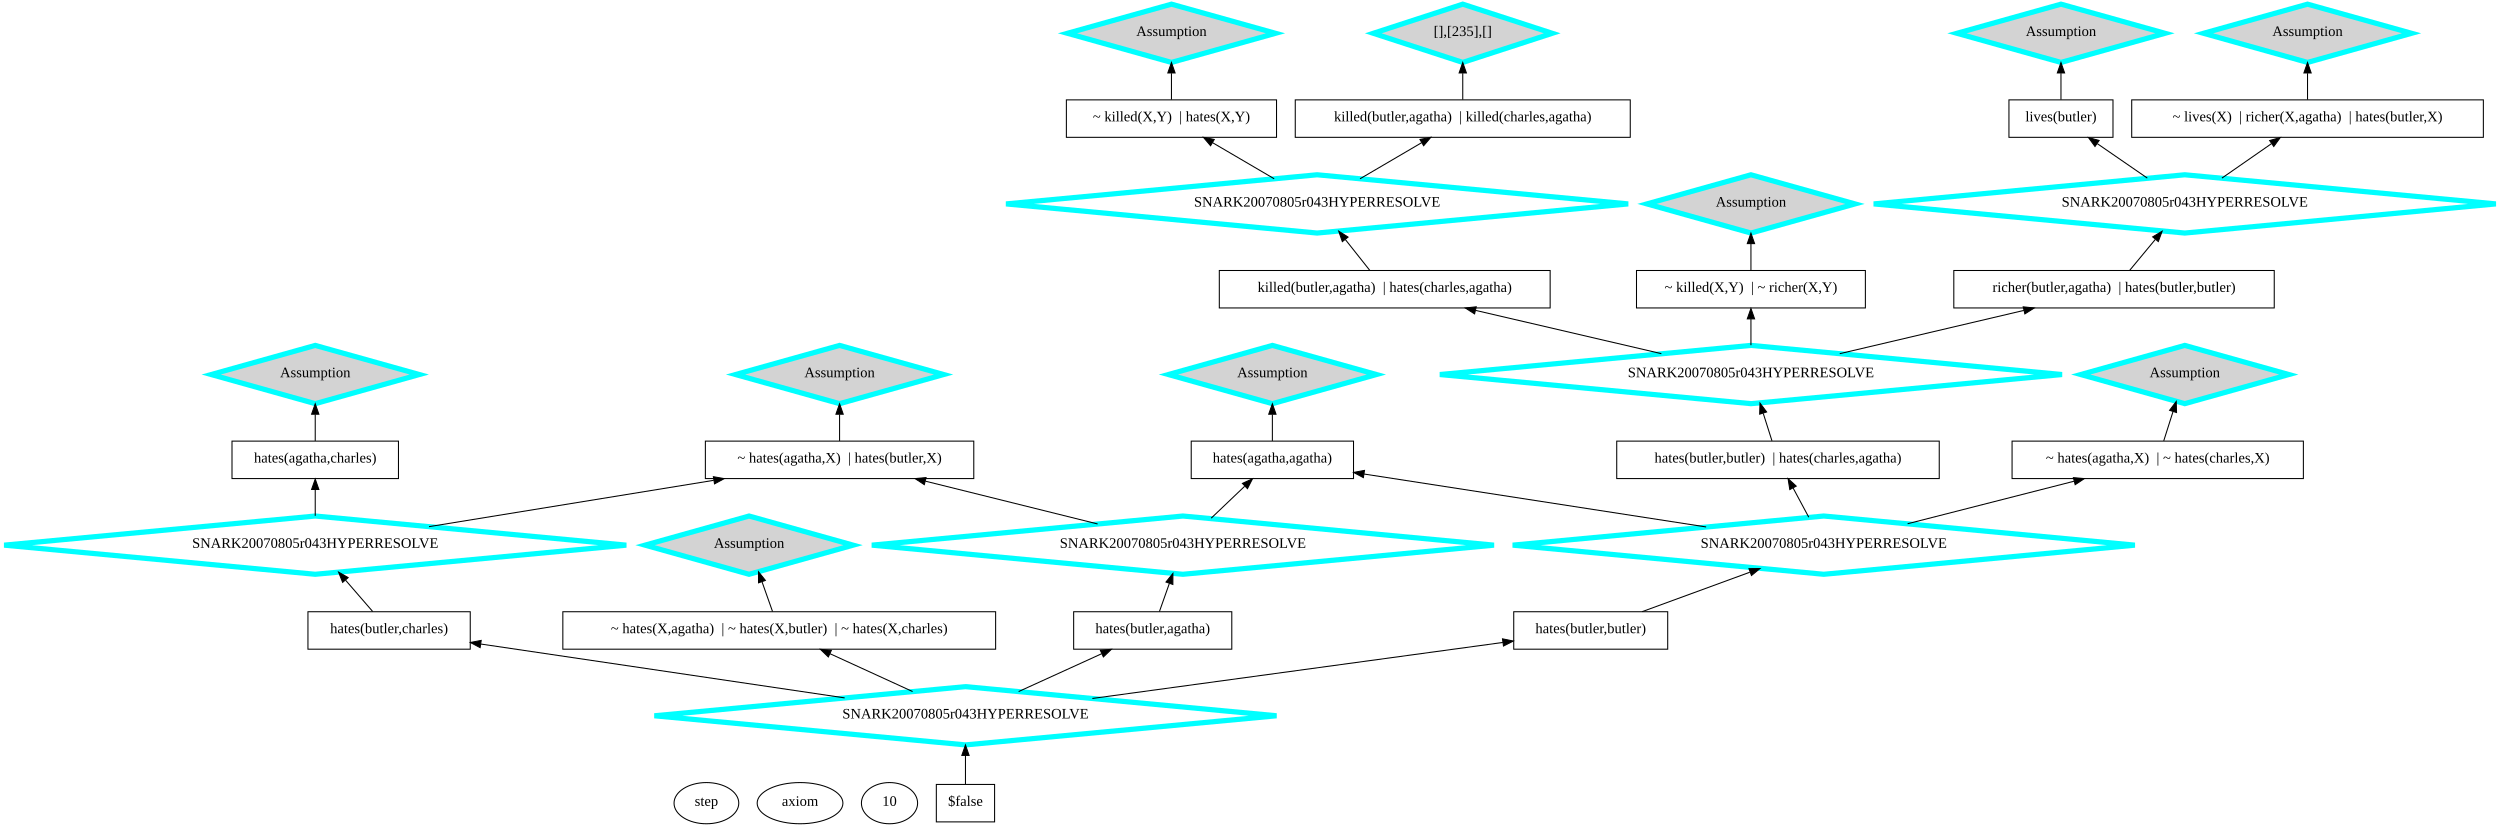
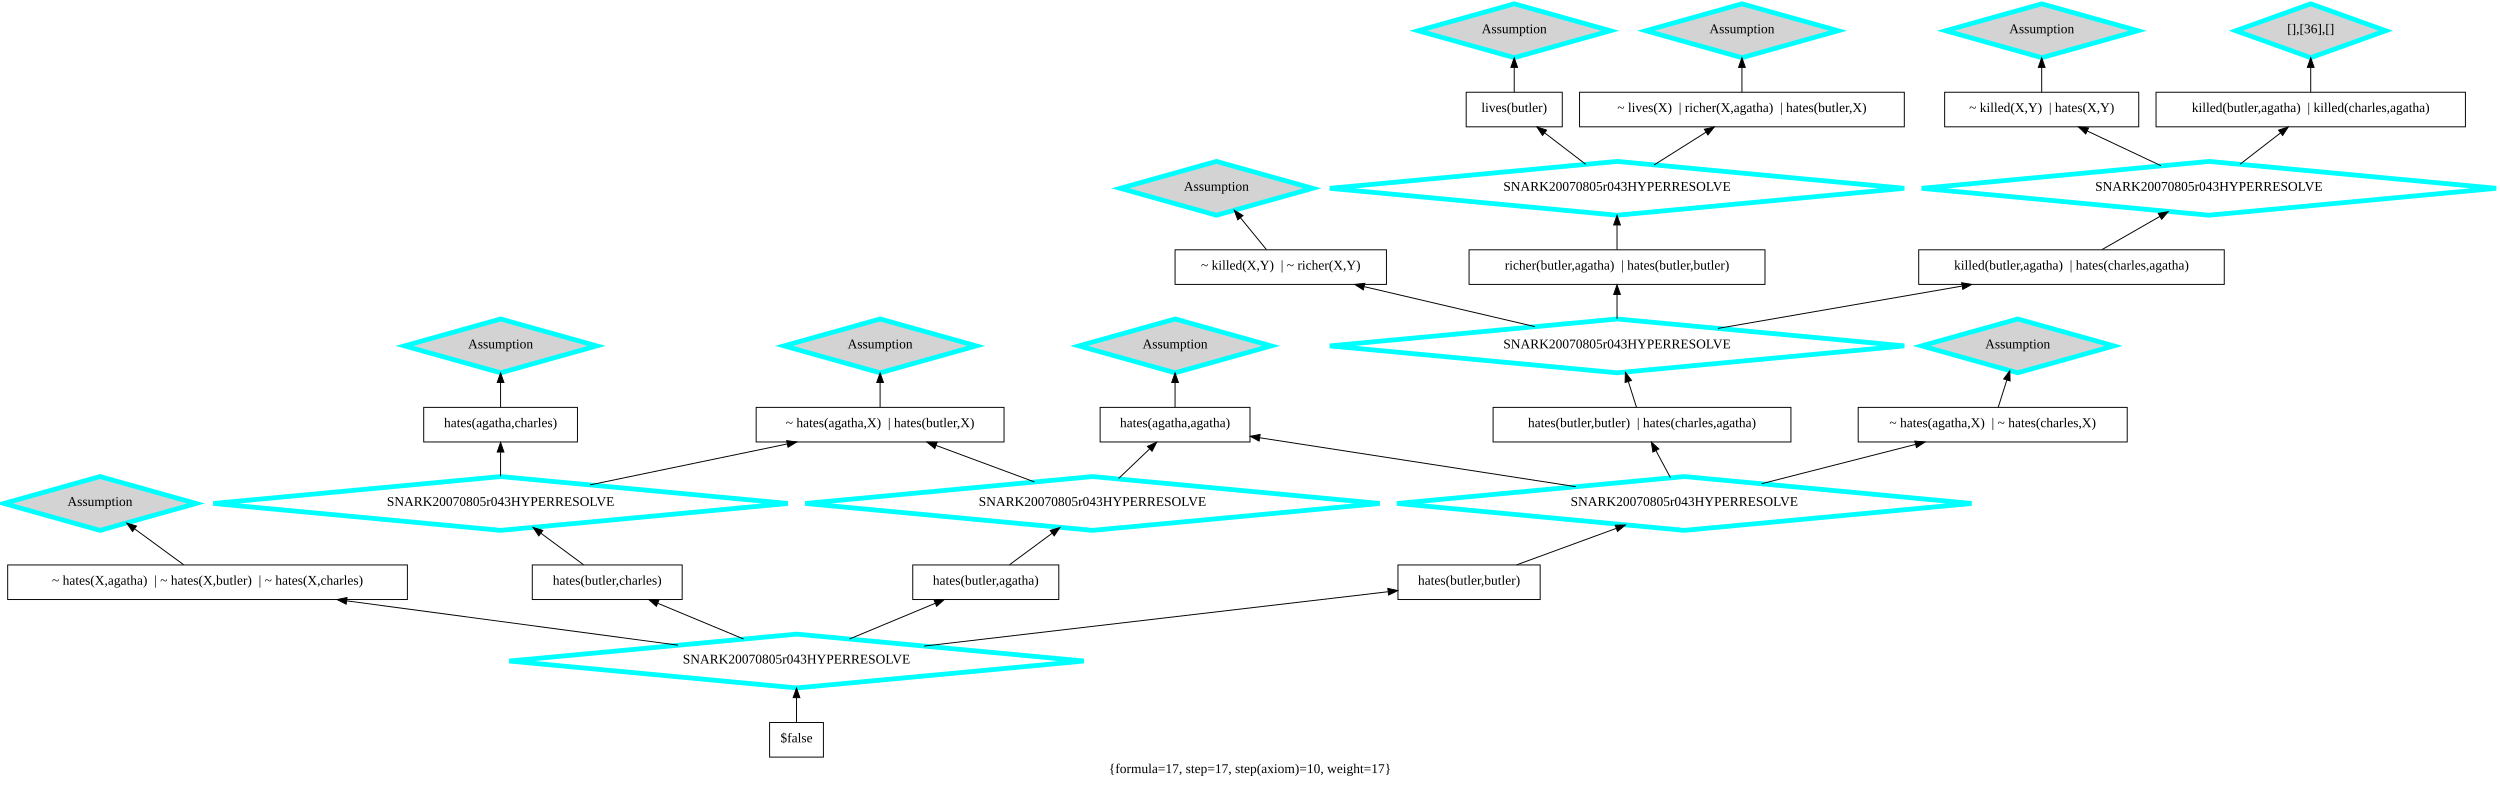
- <svg xmlns="http://www.w3.org/2000/svg" xmlns:xlink="http://www.w3.org/1999/xlink" width="2403pt" height="796pt" viewBox="0.00 0.00 2403.00 796.00">
-   <g id="graph1" class="graph" transform="scale(1 1) rotate(0) translate(4 792)">
-     <polygon fill="white" stroke="white" points="-4,5 -4,-792 2400,-792 2400,5 -4,5" />
+ <svg xmlns="http://www.w3.org/2000/svg" xmlns:xlink="http://www.w3.org/1999/xlink" width="2602pt" height="820pt" viewBox="0.00 0.00 2602.00 820.00">
+   <g id="graph1" class="graph" transform="scale(1 1) rotate(0) translate(4 816)">
+     <polygon fill="white" stroke="white" points="-4,5 -4,-816 2599,-816 2599,5 -4,5" />
+     <text text-anchor="middle" x="1297" y="-11.4" font-family="Times New Roman,serif" font-size="14.00">{formula=17, step=17, step(axiom)=10, weight=17}</text>
+     <g id="node1" class="node">
+       <polygon fill="white" stroke="black" points="2222,-720 2020,-720 2020,-684 2222,-684 2222,-720" />
+       <text text-anchor="middle" x="2121" y="-699.4" font-family="Times New Roman,serif" font-size="14.00">~ killed(X,Y)  | hates(X,Y)</text>
+     </g>
+     <g id="node44" class="node">
+       <a xlink:href="http://browser.inference-web.org/iwbrowser/BrowseNodeSet?url=http%3A%2F%2Finference-web.org%2Fproofs%2Ftptp%2FSolutions%2FPUZ%2FPUZ001-1%2FSNARK---20080805r005%2Fanswer.owl%23ns_killer_hates_victim" xlink:title="Assumption">
+         <polygon fill="lightgrey" stroke="cyan" stroke-width="5" points="2121,-812 2021,-784 2121,-756 2221,-784 2121,-812" />
+         <text text-anchor="middle" x="2121" y="-781.4" font-family="Times New Roman,serif" font-size="14.00">Assumption</text>
+       </a>
+     </g>
+     <g id="edge40" class="edge">
+       <path fill="none" stroke="black" d="M2121,-720.198C2121,-727.727 2121,-736.76 2121,-745.628" />
+       <polygon fill="black" stroke="black" points="2117.5,-745.863 2121,-755.863 2124.5,-745.863 2117.5,-745.863" />
+     </g>
    <g id="node2" class="node">
-       <ellipse fill="none" stroke="black" cx="675" cy="-20" rx="31.113" ry="19.799" />
-       <text text-anchor="middle" x="675" y="-17.4" font-family="Times New Roman,serif" font-size="14.00">step</text>
+       <polygon fill="white" stroke="black" points="420,-228 4,-228 4,-192 420,-192 420,-228" />
+       <text text-anchor="middle" x="212" y="-207.4" font-family="Times New Roman,serif" font-size="14.00">~ hates(X,agatha)  | ~ hates(X,butler)  | ~ hates(X,charles)</text>
+     </g>
+     <g id="node37" class="node">
+       <a xlink:href="http://browser.inference-web.org/iwbrowser/BrowseNodeSet?url=http%3A%2F%2Finference-web.org%2Fproofs%2Ftptp%2FSolutions%2FPUZ%2FPUZ001-1%2FSNARK---20080805r005%2Fanswer.owl%23ns_no_one_hates_everyone" xlink:title="Assumption">
+         <polygon fill="lightgrey" stroke="cyan" stroke-width="5" points="100,-320 2.84217e-014,-292 100,-264 200,-292 100,-320" />
+         <text text-anchor="middle" x="100" y="-289.4" font-family="Times New Roman,serif" font-size="14.00">Assumption</text>
+       </a>
+     </g>
+     <g id="edge30" class="edge">
+       <path fill="none" stroke="black" d="M187.144,-228.198C172.216,-239.127 152.96,-253.225 136.347,-265.389" />
+       <polygon fill="black" stroke="black" points="133.938,-262.814 127.937,-271.546 138.074,-268.462 133.938,-262.814" />
    </g>
    <g id="node3" class="node">
-       <ellipse fill="none" stroke="black" cx="765" cy="-20" rx="41.217" ry="19.799" />
-       <text text-anchor="middle" x="765" y="-17.4" font-family="Times New Roman,serif" font-size="14.00">axiom</text>
+       <polygon fill="white" stroke="black" points="706,-228 550,-228 550,-192 706,-192 706,-228" />
+       <text text-anchor="middle" x="628" y="-207.4" font-family="Times New Roman,serif" font-size="14.00">hates(butler,charles)</text>
+     </g>
+     <g id="node66" class="node">
+       <a xlink:href="http://browser.inference-web.org/iwbrowser/BrowseNodeSet?url=http%3A%2F%2Finference-web.org%2Fproofs%2Ftptp%2FSolutions%2FPUZ%2FPUZ001-1%2FSNARK---20080805r005%2Fanswer.owl%23ns_14" xlink:title="SNARK20070805r043HYPERRESOLVE">
+         <polygon fill="white" stroke="cyan" stroke-width="5" points="517,-320 218,-292 517,-264 816,-292 517,-320" />
+         <text text-anchor="middle" x="517" y="-289.4" font-family="Times New Roman,serif" font-size="14.00">SNARK20070805r043HYPERRESOLVE</text>
+       </a>
+     </g>
+     <g id="edge66" class="edge">
+       <path fill="none" stroke="black" d="M603.366,-228.198C590.324,-237.833 573.949,-249.93 558.973,-260.993" />
+       <polygon fill="black" stroke="black" points="556.79,-258.254 550.827,-267.011 560.949,-263.884 556.79,-258.254" />
    </g>
    <g id="node4" class="node">
-       <ellipse fill="none" stroke="black" cx="851" cy="-20" rx="27" ry="19.799" />
-       <text text-anchor="middle" x="851" y="-17.4" font-family="Times New Roman,serif" font-size="14.00">10</text>
+       <polygon fill="white" stroke="black" points="853,-64 797,-64 797,-28 853,-28 853,-64" />
+       <text text-anchor="middle" x="825" y="-43.4" font-family="Times New Roman,serif" font-size="14.00">$false</text>
+     </g>
+     <g id="node31" class="node">
+       <a xlink:href="http://browser.inference-web.org/iwbrowser/BrowseNodeSet?url=http%3A%2F%2Finference-web.org%2Fproofs%2Ftptp%2FSolutions%2FPUZ%2FPUZ001-1%2FSNARK---20080805r005%2Fanswer.owl%23answer" xlink:title="SNARK20070805r043HYPERRESOLVE">
+         <polygon fill="white" stroke="cyan" stroke-width="5" points="825,-156 526,-128 825,-100 1124,-128 825,-156" />
+         <text text-anchor="middle" x="825" y="-125.4" font-family="Times New Roman,serif" font-size="14.00">SNARK20070805r043HYPERRESOLVE</text>
+       </a>
+     </g>
+     <g id="edge20" class="edge">
+       <path fill="none" stroke="black" d="M825,-64.198C825,-71.727 825,-80.76 825,-89.628" />
+       <polygon fill="black" stroke="black" points="821.5,-89.863 825,-99.863 828.5,-89.863 821.5,-89.863" />
    </g>
    <g id="node5" class="node">
-       <polygon fill="white" stroke="black" points="1223,-696 1021,-696 1021,-660 1223,-660 1223,-696" />
-       <text text-anchor="middle" x="1122" y="-675.4" font-family="Times New Roman,serif" font-size="14.00">~ killed(X,Y)  | hates(X,Y)</text>
-     </g>
-     <g id="node28" class="node">
-       <a xlink:href="http://browser.inference-web.org/iwbrowser/BrowseNodeSet?url=http%3A%2F%2Finference-web.org%2Fproofs%2Ftptp%2FSolutions%2FPUZ%2FPUZ001-1%2FSNARK---20080805r005%2Fanswer.owl%23ns_killer_hates_victim" xlink:title="Assumption">
-         <polygon fill="lightgrey" stroke="cyan" stroke-width="5" points="1122,-788 1022,-760 1122,-732 1222,-760 1122,-788" />
-         <text text-anchor="middle" x="1122" y="-757.4" font-family="Times New Roman,serif" font-size="14.00">Assumption</text>
-       </a>
-     </g>
-     <g id="edge11" class="edge">
-       <path fill="none" stroke="black" d="M1122,-696.198C1122,-703.727 1122,-712.76 1122,-721.628" />
-       <polygon fill="black" stroke="black" points="1118.5,-721.863 1122,-731.863 1125.5,-721.863 1118.5,-721.863" />
+       <polygon fill="white" stroke="black" points="1599,-228 1451,-228 1451,-192 1599,-192 1599,-228" />
+       <text text-anchor="middle" x="1525" y="-207.4" font-family="Times New Roman,serif" font-size="14.00">hates(butler,butler)</text>
+     </g>
+     <g id="node39" class="node">
+       <a xlink:href="http://browser.inference-web.org/iwbrowser/BrowseNodeSet?url=http%3A%2F%2Finference-web.org%2Fproofs%2Ftptp%2FSolutions%2FPUZ%2FPUZ001-1%2FSNARK---20080805r005%2Fanswer.owl%23ns_18" xlink:title="SNARK20070805r043HYPERRESOLVE">
+         <polygon fill="white" stroke="cyan" stroke-width="5" points="1749,-320 1450,-292 1749,-264 2048,-292 1749,-320" />
+         <text text-anchor="middle" x="1749" y="-289.4" font-family="Times New Roman,serif" font-size="14.00">SNARK20070805r043HYPERRESOLVE</text>
+       </a>
+     </g>
+     <g id="edge32" class="edge">
+       <path fill="none" stroke="black" d="M1574.44,-228.097C1604.81,-239.215 1644.22,-253.641 1677.9,-265.973" />
+       <polygon fill="black" stroke="black" points="1677.1,-269.407 1687.7,-269.558 1679.51,-262.834 1677.1,-269.407" />
    </g>
    <g id="node6" class="node">
-       <polygon fill="white" stroke="black" points="448,-204 292,-204 292,-168 448,-168 448,-204" />
-       <text text-anchor="middle" x="370" y="-183.4" font-family="Times New Roman,serif" font-size="14.00">hates(butler,charles)</text>
-     </g>
-     <g id="node44" class="node">
-       <a xlink:href="http://browser.inference-web.org/iwbrowser/BrowseNodeSet?url=http%3A%2F%2Finference-web.org%2Fproofs%2Ftptp%2FSolutions%2FPUZ%2FPUZ001-1%2FSNARK---20080805r005%2Fanswer.owl%23ns_14" xlink:title="SNARK20070805r043HYPERRESOLVE">
-         <polygon fill="white" stroke="cyan" stroke-width="5" points="299,-296 5.68434e-014,-268 299,-240 598,-268 299,-296" />
-         <text text-anchor="middle" x="299" y="-265.4" font-family="Times New Roman,serif" font-size="14.00">SNARK20070805r043HYPERRESOLVE</text>
-       </a>
-     </g>
-     <g id="edge33" class="edge">
-       <path fill="none" stroke="black" d="M354.243,-204.198C346.56,-213.072 337.068,-224.035 328.132,-234.355" />
-       <polygon fill="black" stroke="black" points="325.346,-232.225 321.447,-242.076 330.638,-236.807 325.346,-232.225" />
+       <polygon fill="white" stroke="black" points="2210,-392 1930,-392 1930,-356 2210,-356 2210,-392" />
+       <text text-anchor="middle" x="2070" y="-371.4" font-family="Times New Roman,serif" font-size="14.00">~ hates(agatha,X)  | ~ hates(charles,X)</text>
+     </g>
+     <g id="node50" class="node">
+       <a xlink:href="http://browser.inference-web.org/iwbrowser/BrowseNodeSet?url=http%3A%2F%2Finference-web.org%2Fproofs%2Ftptp%2FSolutions%2FPUZ%2FPUZ001-1%2FSNARK---20080805r005%2Fanswer.owl%23ns_different_hates" xlink:title="Assumption">
+         <polygon fill="lightgrey" stroke="cyan" stroke-width="5" points="2096,-484 1996,-456 2096,-428 2196,-456 2096,-484" />
+         <text text-anchor="middle" x="2096" y="-453.4" font-family="Times New Roman,serif" font-size="14.00">Assumption</text>
+       </a>
+     </g>
+     <g id="edge46" class="edge">
+       <path fill="none" stroke="black" d="M2075.77,-392.198C2078.42,-400.55 2081.65,-410.752 2084.75,-420.527" />
+       <polygon fill="black" stroke="black" points="2081.42,-421.601 2087.78,-430.076 2088.09,-419.486 2081.42,-421.601" />
    </g>
    <g id="node7" class="node">
-       <polygon fill="white" stroke="black" points="953,-204 537,-204 537,-168 953,-168 953,-204" />
-       <text text-anchor="middle" x="745" y="-183.4" font-family="Times New Roman,serif" font-size="14.00">~ hates(X,agatha)  | ~ hates(X,butler)  | ~ hates(X,charles)</text>
-     </g>
-     <g id="node66" class="node">
-       <a xlink:href="http://browser.inference-web.org/iwbrowser/BrowseNodeSet?url=http%3A%2F%2Finference-web.org%2Fproofs%2Ftptp%2FSolutions%2FPUZ%2FPUZ001-1%2FSNARK---20080805r005%2Fanswer.owl%23ns_no_one_hates_everyone" xlink:title="Assumption">
-         <polygon fill="lightgrey" stroke="cyan" stroke-width="5" points="716,-296 616,-268 716,-240 816,-268 716,-296" />
-         <text text-anchor="middle" x="716" y="-265.4" font-family="Times New Roman,serif" font-size="14.00">Assumption</text>
-       </a>
-     </g>
-     <g id="edge65" class="edge">
-       <path fill="none" stroke="black" d="M738.564,-204.198C735.585,-212.621 731.941,-222.925 728.457,-232.776" />
-       <polygon fill="black" stroke="black" points="725.092,-231.794 725.058,-242.388 731.692,-234.128 725.092,-231.794" />
+       <polygon fill="white" stroke="black" points="1041,-392 783,-392 783,-356 1041,-356 1041,-392" />
+       <text text-anchor="middle" x="912" y="-371.4" font-family="Times New Roman,serif" font-size="14.00">~ hates(agatha,X)  | hates(butler,X)</text>
+     </g>
+     <g id="node46" class="node">
+       <a xlink:href="http://browser.inference-web.org/iwbrowser/BrowseNodeSet?url=http%3A%2F%2Finference-web.org%2Fproofs%2Ftptp%2FSolutions%2FPUZ%2FPUZ001-1%2FSNARK---20080805r005%2Fanswer.owl%23ns_same_hates" xlink:title="Assumption">
+         <polygon fill="lightgrey" stroke="cyan" stroke-width="5" points="912,-484 812,-456 912,-428 1012,-456 912,-484" />
+         <text text-anchor="middle" x="912" y="-453.4" font-family="Times New Roman,serif" font-size="14.00">Assumption</text>
+       </a>
+     </g>
+     <g id="edge42" class="edge">
+       <path fill="none" stroke="black" d="M912,-392.198C912,-399.727 912,-408.76 912,-417.628" />
+       <polygon fill="black" stroke="black" points="908.5,-417.863 912,-427.863 915.5,-417.863 908.5,-417.863" />
    </g>
    <g id="node8" class="node">
-       <polygon fill="white" stroke="black" points="2027,-696 1927,-696 1927,-660 2027,-660 2027,-696" />
-       <text text-anchor="middle" x="1977" y="-675.4" font-family="Times New Roman,serif" font-size="14.00">lives(butler)</text>
+       <polygon fill="white" stroke="black" points="1622,-720 1522,-720 1522,-684 1622,-684 1622,-720" />
+       <text text-anchor="middle" x="1572" y="-699.4" font-family="Times New Roman,serif" font-size="14.00">lives(butler)</text>
+     </g>
+     <g id="node48" class="node">
+       <a xlink:href="http://browser.inference-web.org/iwbrowser/BrowseNodeSet?url=http%3A%2F%2Finference-web.org%2Fproofs%2Ftptp%2FSolutions%2FPUZ%2FPUZ001-1%2FSNARK---20080805r005%2Fanswer.owl%23ns_butler" xlink:title="Assumption">
+         <polygon fill="lightgrey" stroke="cyan" stroke-width="5" points="1572,-812 1472,-784 1572,-756 1672,-784 1572,-812" />
+         <text text-anchor="middle" x="1572" y="-781.4" font-family="Times New Roman,serif" font-size="14.00">Assumption</text>
+       </a>
+     </g>
+     <g id="edge44" class="edge">
+       <path fill="none" stroke="black" d="M1572,-720.198C1572,-727.727 1572,-736.76 1572,-745.628" />
+       <polygon fill="black" stroke="black" points="1568.5,-745.863 1572,-755.863 1575.5,-745.863 1568.5,-745.863" />
+     </g>
+     <g id="node9" class="node">
+       <polygon fill="white" stroke="black" points="1297,-392 1141,-392 1141,-356 1297,-356 1297,-392" />
+       <text text-anchor="middle" x="1219" y="-371.4" font-family="Times New Roman,serif" font-size="14.00">hates(agatha,agatha)</text>
    </g>
    <g id="node52" class="node">
-       <a xlink:href="http://browser.inference-web.org/iwbrowser/BrowseNodeSet?url=http%3A%2F%2Finference-web.org%2Fproofs%2Ftptp%2FSolutions%2FPUZ%2FPUZ001-1%2FSNARK---20080805r005%2Fanswer.owl%23ns_butler" xlink:title="Assumption">
-         <polygon fill="lightgrey" stroke="cyan" stroke-width="5" points="1977,-788 1877,-760 1977,-732 2077,-760 1977,-788" />
-         <text text-anchor="middle" x="1977" y="-757.4" font-family="Times New Roman,serif" font-size="14.00">Assumption</text>
-       </a>
-     </g>
-     <g id="edge45" class="edge">
-       <path fill="none" stroke="black" d="M1977,-696.198C1977,-703.727 1977,-712.76 1977,-721.628" />
-       <polygon fill="black" stroke="black" points="1973.5,-721.863 1977,-731.863 1980.5,-721.863 1973.5,-721.863" />
-     </g>
-     <g id="node9" class="node">
-       <polygon fill="white" stroke="black" points="2210,-368 1930,-368 1930,-332 2210,-332 2210,-368" />
-       <text text-anchor="middle" x="2070" y="-347.4" font-family="Times New Roman,serif" font-size="14.00">~ hates(agatha,X)  | ~ hates(charles,X)</text>
-     </g>
-     <g id="node26" class="node">
-       <a xlink:href="http://browser.inference-web.org/iwbrowser/BrowseNodeSet?url=http%3A%2F%2Finference-web.org%2Fproofs%2Ftptp%2FSolutions%2FPUZ%2FPUZ001-1%2FSNARK---20080805r005%2Fanswer.owl%23ns_different_hates" xlink:title="Assumption">
-         <polygon fill="lightgrey" stroke="cyan" stroke-width="5" points="2096,-460 1996,-432 2096,-404 2196,-432 2096,-460" />
-         <text text-anchor="middle" x="2096" y="-429.4" font-family="Times New Roman,serif" font-size="14.00">Assumption</text>
-       </a>
-     </g>
-     <g id="edge9" class="edge">
-       <path fill="none" stroke="black" d="M2075.77,-368.198C2078.42,-376.55 2081.65,-386.752 2084.75,-396.527" />
-       <polygon fill="black" stroke="black" points="2081.42,-397.601 2087.78,-406.076 2088.09,-395.486 2081.42,-397.601" />
+       <a xlink:href="http://browser.inference-web.org/iwbrowser/BrowseNodeSet?url=http%3A%2F%2Finference-web.org%2Fproofs%2Ftptp%2FSolutions%2FPUZ%2FPUZ001-1%2FSNARK---20080805r005%2Fanswer.owl%23ns_agatha_hates_agatha" xlink:title="Assumption">
+         <polygon fill="lightgrey" stroke="cyan" stroke-width="5" points="1219,-484 1119,-456 1219,-428 1319,-456 1219,-484" />
+         <text text-anchor="middle" x="1219" y="-453.4" font-family="Times New Roman,serif" font-size="14.00">Assumption</text>
+       </a>
+     </g>
+     <g id="edge48" class="edge">
+       <path fill="none" stroke="black" d="M1219,-392.198C1219,-399.727 1219,-408.76 1219,-417.628" />
+       <polygon fill="black" stroke="black" points="1215.5,-417.863 1219,-427.863 1222.5,-417.863 1215.5,-417.863" />
    </g>
    <g id="node10" class="node">
-       <polygon fill="white" stroke="black" points="952,-38 896,-38 896,-2 952,-2 952,-38" />
-       <text text-anchor="middle" x="924" y="-17.4" font-family="Times New Roman,serif" font-size="14.00">$false</text>
-     </g>
-     <g id="node36" class="node">
-       <a xlink:href="http://browser.inference-web.org/iwbrowser/BrowseNodeSet?url=http%3A%2F%2Finference-web.org%2Fproofs%2Ftptp%2FSolutions%2FPUZ%2FPUZ001-1%2FSNARK---20080805r005%2Fanswer.owl%23answer" xlink:title="SNARK20070805r043HYPERRESOLVE">
-         <polygon fill="white" stroke="cyan" stroke-width="5" points="924,-132 625,-104 924,-76 1223,-104 924,-132" />
-         <text text-anchor="middle" x="924" y="-101.4" font-family="Times New Roman,serif" font-size="14.00">SNARK20070805r043HYPERRESOLVE</text>
-       </a>
-     </g>
-     <g id="edge21" class="edge">
-       <path fill="none" stroke="black" d="M924,-38.227C924,-46.306 924,-56.135 924,-65.706" />
-       <polygon fill="black" stroke="black" points="920.5,-65.894 924,-75.894 927.5,-65.894 920.5,-65.894" />
+       <polygon fill="white" stroke="black" points="2562,-720 2240,-720 2240,-684 2562,-684 2562,-720" />
+       <text text-anchor="middle" x="2401" y="-699.4" font-family="Times New Roman,serif" font-size="14.00">killed(butler,agatha)  | killed(charles,agatha)</text>
+     </g>
+     <g id="node18" class="node">
+       <a xlink:href="http://browser.inference-web.org/iwbrowser/BrowseNodeSet?url=http%3A%2F%2Finference-web.org%2Fproofs%2Ftptp%2FSolutions%2FPUZ%2FPUZ001-1%2FSNARK---20080805r005%2Fanswer.owl%23ns_prove_neither_charles_nor_butler_did_it" xlink:title="[],[36],[]">
+         <polygon fill="lightgrey" stroke="cyan" stroke-width="5" points="2401,-812 2323,-784 2401,-756 2479,-784 2401,-812" />
+         <text text-anchor="middle" x="2401" y="-781.4" font-family="Times New Roman,serif" font-size="14.00">[],[36],[]</text>
+       </a>
+     </g>
+     <g id="edge2" class="edge">
+       <path fill="none" stroke="black" d="M2401,-720.198C2401,-727.727 2401,-736.76 2401,-745.628" />
+       <polygon fill="black" stroke="black" points="2397.5,-745.863 2401,-755.863 2404.5,-745.863 2397.5,-745.863" />
    </g>
    <g id="node11" class="node">
-       <polygon fill="white" stroke="black" points="2383,-696 2045,-696 2045,-660 2383,-660 2383,-696" />
-       <text text-anchor="middle" x="2214" y="-675.4" font-family="Times New Roman,serif" font-size="14.00">~ lives(X)  | richer(X,agatha)  | hates(butler,X)</text>
-     </g>
-     <g id="node42" class="node">
+       <polygon fill="white" stroke="black" points="1860,-392 1550,-392 1550,-356 1860,-356 1860,-392" />
+       <text text-anchor="middle" x="1705" y="-371.4" font-family="Times New Roman,serif" font-size="14.00">hates(butler,butler)  | hates(charles,agatha)</text>
+     </g>
+     <g id="node20" class="node">
+       <a xlink:href="http://browser.inference-web.org/iwbrowser/BrowseNodeSet?url=http%3A%2F%2Finference-web.org%2Fproofs%2Ftptp%2FSolutions%2FPUZ%2FPUZ001-1%2FSNARK---20080805r005%2Fanswer.owl%23ns_17" xlink:title="SNARK20070805r043HYPERRESOLVE">
+         <polygon fill="white" stroke="cyan" stroke-width="5" points="1679,-484 1380,-456 1679,-428 1978,-456 1679,-484" />
+         <text text-anchor="middle" x="1679" y="-453.4" font-family="Times New Roman,serif" font-size="14.00">SNARK20070805r043HYPERRESOLVE</text>
+       </a>
+     </g>
+     <g id="edge4" class="edge">
+       <path fill="none" stroke="black" d="M1699.23,-392.198C1696.75,-400.029 1693.75,-409.488 1690.83,-418.695" />
+       <polygon fill="black" stroke="black" points="1687.41,-417.909 1687.72,-428.499 1694.08,-420.025 1687.41,-417.909" />
+     </g>
+     <g id="node12" class="node">
+       <polygon fill="white" stroke="black" points="1439,-556 1219,-556 1219,-520 1439,-520 1439,-556" />
+       <text text-anchor="middle" x="1329" y="-535.4" font-family="Times New Roman,serif" font-size="14.00">~ killed(X,Y)  | ~ richer(X,Y)</text>
+     </g>
+     <g id="node60" class="node">
+       <a xlink:href="http://browser.inference-web.org/iwbrowser/BrowseNodeSet?url=http%3A%2F%2Finference-web.org%2Fproofs%2Ftptp%2FSolutions%2FPUZ%2FPUZ001-1%2FSNARK---20080805r005%2Fanswer.owl%23ns_poorer_killer" xlink:title="Assumption">
+         <polygon fill="lightgrey" stroke="cyan" stroke-width="5" points="1262,-648 1162,-620 1262,-592 1362,-620 1262,-648" />
+         <text text-anchor="middle" x="1262" y="-617.4" font-family="Times New Roman,serif" font-size="14.00">Assumption</text>
+       </a>
+     </g>
+     <g id="edge58" class="edge">
+       <path fill="none" stroke="black" d="M1314.13,-556.198C1306.19,-565.918 1296.2,-578.145 1287.09,-589.288" />
+       <polygon fill="black" stroke="black" points="1284.28,-587.2 1280.66,-597.158 1289.7,-591.629 1284.28,-587.2" />
+     </g>
+     <g id="node13" class="node">
+       <polygon fill="white" stroke="black" points="1978,-720 1640,-720 1640,-684 1978,-684 1978,-720" />
+       <text text-anchor="middle" x="1809" y="-699.4" font-family="Times New Roman,serif" font-size="14.00">~ lives(X)  | richer(X,agatha)  | hates(butler,X)</text>
+     </g>
+     <g id="node54" class="node">
      <a xlink:href="http://browser.inference-web.org/iwbrowser/BrowseNodeSet?url=http%3A%2F%2Finference-web.org%2Fproofs%2Ftptp%2FSolutions%2FPUZ%2FPUZ001-1%2FSNARK---20080805r005%2Fanswer.owl%23ns_butler_hates_poor" xlink:title="Assumption">
-         <polygon fill="lightgrey" stroke="cyan" stroke-width="5" points="2214,-788 2114,-760 2214,-732 2314,-760 2214,-788" />
-         <text text-anchor="middle" x="2214" y="-757.4" font-family="Times New Roman,serif" font-size="14.00">Assumption</text>
-       </a>
-     </g>
-     <g id="edge31" class="edge">
-       <path fill="none" stroke="black" d="M2214,-696.198C2214,-703.727 2214,-712.76 2214,-721.628" />
-       <polygon fill="black" stroke="black" points="2210.5,-721.863 2214,-731.863 2217.5,-721.863 2210.5,-721.863" />
-     </g>
-     <g id="node12" class="node">
-       <polygon fill="white" stroke="black" points="379,-368 219,-368 219,-332 379,-332 379,-368" />
-       <text text-anchor="middle" x="299" y="-347.4" font-family="Times New Roman,serif" font-size="14.00">hates(agatha,charles)</text>
-     </g>
-     <g id="node68" class="node">
+         <polygon fill="lightgrey" stroke="cyan" stroke-width="5" points="1809,-812 1709,-784 1809,-756 1909,-784 1809,-812" />
+         <text text-anchor="middle" x="1809" y="-781.4" font-family="Times New Roman,serif" font-size="14.00">Assumption</text>
+       </a>
+     </g>
+     <g id="edge50" class="edge">
+       <path fill="none" stroke="black" d="M1809,-720.198C1809,-727.727 1809,-736.76 1809,-745.628" />
+       <polygon fill="black" stroke="black" points="1805.5,-745.863 1809,-755.863 1812.5,-745.863 1805.5,-745.863" />
+     </g>
+     <g id="node14" class="node">
+       <polygon fill="white" stroke="black" points="1833,-556 1525,-556 1525,-520 1833,-520 1833,-556" />
+       <text text-anchor="middle" x="1679" y="-535.4" font-family="Times New Roman,serif" font-size="14.00">richer(butler,agatha)  | hates(butler,butler)</text>
+     </g>
+     <g id="node27" class="node">
+       <a xlink:href="http://browser.inference-web.org/iwbrowser/BrowseNodeSet?url=http%3A%2F%2Finference-web.org%2Fproofs%2Ftptp%2FSolutions%2FPUZ%2FPUZ001-1%2FSNARK---20080805r005%2Fanswer.owl%23ns_16" xlink:title="SNARK20070805r043HYPERRESOLVE">
+         <polygon fill="white" stroke="cyan" stroke-width="5" points="1679,-648 1380,-620 1679,-592 1978,-620 1679,-648" />
+         <text text-anchor="middle" x="1679" y="-617.4" font-family="Times New Roman,serif" font-size="14.00">SNARK20070805r043HYPERRESOLVE</text>
+       </a>
+     </g>
+     <g id="edge14" class="edge">
+       <path fill="none" stroke="black" d="M1679,-556.198C1679,-563.727 1679,-572.76 1679,-581.628" />
+       <polygon fill="black" stroke="black" points="1675.5,-581.863 1679,-591.863 1682.5,-581.863 1675.5,-581.863" />
+     </g>
+     <g id="node15" class="node">
+       <polygon fill="white" stroke="black" points="1098,-228 946,-228 946,-192 1098,-192 1098,-228" />
+       <text text-anchor="middle" x="1022" y="-207.4" font-family="Times New Roman,serif" font-size="14.00">hates(butler,agatha)</text>
+     </g>
+     <g id="node56" class="node">
+       <a xlink:href="http://browser.inference-web.org/iwbrowser/BrowseNodeSet?url=http%3A%2F%2Finference-web.org%2Fproofs%2Ftptp%2FSolutions%2FPUZ%2FPUZ001-1%2FSNARK---20080805r005%2Fanswer.owl%23ns_13" xlink:title="SNARK20070805r043HYPERRESOLVE">
+         <polygon fill="white" stroke="cyan" stroke-width="5" points="1133,-320 834,-292 1133,-264 1432,-292 1133,-320" />
+         <text text-anchor="middle" x="1133" y="-289.4" font-family="Times New Roman,serif" font-size="14.00">SNARK20070805r043HYPERRESOLVE</text>
+       </a>
+     </g>
+     <g id="edge52" class="edge">
+       <path fill="none" stroke="black" d="M1046.63,-228.198C1059.68,-237.833 1076.05,-249.93 1091.03,-260.993" />
+       <polygon fill="black" stroke="black" points="1089.05,-263.884 1099.17,-267.011 1093.21,-258.254 1089.05,-263.884" />
+     </g>
+     <g id="node16" class="node">
+       <polygon fill="white" stroke="black" points="597,-392 437,-392 437,-356 597,-356 597,-392" />
+       <text text-anchor="middle" x="517" y="-371.4" font-family="Times New Roman,serif" font-size="14.00">hates(agatha,charles)</text>
+     </g>
+     <g id="node25" class="node">
      <a xlink:href="http://browser.inference-web.org/iwbrowser/BrowseNodeSet?url=http%3A%2F%2Finference-web.org%2Fproofs%2Ftptp%2FSolutions%2FPUZ%2FPUZ001-1%2FSNARK---20080805r005%2Fanswer.owl%23ns_agatha_hates_charles" xlink:title="Assumption">
-         <polygon fill="lightgrey" stroke="cyan" stroke-width="5" points="299,-460 199,-432 299,-404 399,-432 299,-460" />
-         <text text-anchor="middle" x="299" y="-429.4" font-family="Times New Roman,serif" font-size="14.00">Assumption</text>
-       </a>
-     </g>
-     <g id="edge67" class="edge">
-       <path fill="none" stroke="black" d="M299,-368.198C299,-375.727 299,-384.76 299,-393.628" />
-       <polygon fill="black" stroke="black" points="295.5,-393.863 299,-403.863 302.5,-393.863 295.5,-393.863" />
-     </g>
-     <g id="node13" class="node">
-       <polygon fill="white" stroke="black" points="1297,-368 1141,-368 1141,-332 1297,-332 1297,-368" />
-       <text text-anchor="middle" x="1219" y="-347.4" font-family="Times New Roman,serif" font-size="14.00">hates(agatha,agatha)</text>
-     </g>
-     <g id="node72" class="node">
-       <a xlink:href="http://browser.inference-web.org/iwbrowser/BrowseNodeSet?url=http%3A%2F%2Finference-web.org%2Fproofs%2Ftptp%2FSolutions%2FPUZ%2FPUZ001-1%2FSNARK---20080805r005%2Fanswer.owl%23ns_agatha_hates_agatha" xlink:title="Assumption">
-         <polygon fill="lightgrey" stroke="cyan" stroke-width="5" points="1219,-460 1119,-432 1219,-404 1319,-432 1219,-460" />
-         <text text-anchor="middle" x="1219" y="-429.4" font-family="Times New Roman,serif" font-size="14.00">Assumption</text>
-       </a>
-     </g>
-     <g id="edge71" class="edge">
-       <path fill="none" stroke="black" d="M1219,-368.198C1219,-375.727 1219,-384.76 1219,-393.628" />
-       <polygon fill="black" stroke="black" points="1215.5,-393.863 1219,-403.863 1222.5,-393.863 1215.5,-393.863" />
-     </g>
-     <g id="node14" class="node">
-       <polygon fill="white" stroke="black" points="1599,-204 1451,-204 1451,-168 1599,-168 1599,-204" />
-       <text text-anchor="middle" x="1525" y="-183.4" font-family="Times New Roman,serif" font-size="14.00">hates(butler,butler)</text>
-     </g>
-     <g id="node54" class="node">
-       <a xlink:href="http://browser.inference-web.org/iwbrowser/BrowseNodeSet?url=http%3A%2F%2Finference-web.org%2Fproofs%2Ftptp%2FSolutions%2FPUZ%2FPUZ001-1%2FSNARK---20080805r005%2Fanswer.owl%23ns_18" xlink:title="SNARK20070805r043HYPERRESOLVE">
-         <polygon fill="white" stroke="cyan" stroke-width="5" points="1749,-296 1450,-268 1749,-240 2048,-268 1749,-296" />
-         <text text-anchor="middle" x="1749" y="-265.4" font-family="Times New Roman,serif" font-size="14.00">SNARK20070805r043HYPERRESOLVE</text>
-       </a>
-     </g>
-     <g id="edge47" class="edge">
-       <path fill="none" stroke="black" d="M1574.44,-204.097C1604.81,-215.215 1644.22,-229.641 1677.9,-241.973" />
-       <polygon fill="black" stroke="black" points="1677.1,-245.407 1687.7,-245.558 1679.51,-238.834 1677.1,-245.407" />
-     </g>
-     <g id="node15" class="node">
-       <polygon fill="white" stroke="black" points="932,-368 674,-368 674,-332 932,-332 932,-368" />
-       <text text-anchor="middle" x="803" y="-347.4" font-family="Times New Roman,serif" font-size="14.00">~ hates(agatha,X)  | hates(butler,X)</text>
-     </g>
-     <g id="node34" class="node">
-       <a xlink:href="http://browser.inference-web.org/iwbrowser/BrowseNodeSet?url=http%3A%2F%2Finference-web.org%2Fproofs%2Ftptp%2FSolutions%2FPUZ%2FPUZ001-1%2FSNARK---20080805r005%2Fanswer.owl%23ns_same_hates" xlink:title="Assumption">
-         <polygon fill="lightgrey" stroke="cyan" stroke-width="5" points="803,-460 703,-432 803,-404 903,-432 803,-460" />
-         <text text-anchor="middle" x="803" y="-429.4" font-family="Times New Roman,serif" font-size="14.00">Assumption</text>
-       </a>
-     </g>
-     <g id="edge19" class="edge">
-       <path fill="none" stroke="black" d="M803,-368.198C803,-375.727 803,-384.76 803,-393.628" />
-       <polygon fill="black" stroke="black" points="799.5,-393.863 803,-403.863 806.5,-393.863 799.5,-393.863" />
-     </g>
-     <g id="node16" class="node">
-       <polygon fill="white" stroke="black" points="1180,-204 1028,-204 1028,-168 1180,-168 1180,-204" />
-       <text text-anchor="middle" x="1104" y="-183.4" font-family="Times New Roman,serif" font-size="14.00">hates(butler,agatha)</text>
-     </g>
-     <g id="node30" class="node">
-       <a xlink:href="http://browser.inference-web.org/iwbrowser/BrowseNodeSet?url=http%3A%2F%2Finference-web.org%2Fproofs%2Ftptp%2FSolutions%2FPUZ%2FPUZ001-1%2FSNARK---20080805r005%2Fanswer.owl%23ns_13" xlink:title="SNARK20070805r043HYPERRESOLVE">
-         <polygon fill="white" stroke="cyan" stroke-width="5" points="1133,-296 834,-268 1133,-240 1432,-268 1133,-296" />
-         <text text-anchor="middle" x="1133" y="-265.4" font-family="Times New Roman,serif" font-size="14.00">SNARK20070805r043HYPERRESOLVE</text>
-       </a>
-     </g>
-     <g id="edge13" class="edge">
-       <path fill="none" stroke="black" d="M1110.44,-204.198C1113.26,-212.183 1116.68,-221.859 1120,-231.236" />
-       <polygon fill="black" stroke="black" points="1116.75,-232.555 1123.39,-240.816 1123.35,-230.221 1116.75,-232.555" />
+         <polygon fill="lightgrey" stroke="cyan" stroke-width="5" points="517,-484 417,-456 517,-428 617,-456 517,-484" />
+         <text text-anchor="middle" x="517" y="-453.4" font-family="Times New Roman,serif" font-size="14.00">Assumption</text>
+       </a>
+     </g>
+     <g id="edge12" class="edge">
+       <path fill="none" stroke="black" d="M517,-392.198C517,-399.727 517,-408.76 517,-417.628" />
+       <polygon fill="black" stroke="black" points="513.5,-417.863 517,-427.863 520.5,-417.863 513.5,-417.863" />
    </g>
    <g id="node17" class="node">
-       <polygon fill="white" stroke="black" points="1860,-368 1550,-368 1550,-332 1860,-332 1860,-368" />
-       <text text-anchor="middle" x="1705" y="-347.4" font-family="Times New Roman,serif" font-size="14.00">hates(butler,butler)  | hates(charles,agatha)</text>
-     </g>
-     <g id="node59" class="node">
-       <a xlink:href="http://browser.inference-web.org/iwbrowser/BrowseNodeSet?url=http%3A%2F%2Finference-web.org%2Fproofs%2Ftptp%2FSolutions%2FPUZ%2FPUZ001-1%2FSNARK---20080805r005%2Fanswer.owl%23ns_17" xlink:title="SNARK20070805r043HYPERRESOLVE">
-         <polygon fill="white" stroke="cyan" stroke-width="5" points="1679,-460 1380,-432 1679,-404 1978,-432 1679,-460" />
-         <text text-anchor="middle" x="1679" y="-429.4" font-family="Times New Roman,serif" font-size="14.00">SNARK20070805r043HYPERRESOLVE</text>
-       </a>
-     </g>
-     <g id="edge55" class="edge">
-       <path fill="none" stroke="black" d="M1699.23,-368.198C1696.75,-376.029 1693.75,-385.488 1690.83,-394.695" />
-       <polygon fill="black" stroke="black" points="1687.41,-393.909 1687.72,-404.499 1694.08,-396.025 1687.41,-393.909" />
-     </g>
-     <g id="node18" class="node">
-       <polygon fill="white" stroke="black" points="1563,-696 1241,-696 1241,-660 1563,-660 1563,-696" />
-       <text text-anchor="middle" x="1402" y="-675.4" font-family="Times New Roman,serif" font-size="14.00">killed(butler,agatha)  | killed(charles,agatha)</text>
-     </g>
-     <g id="node64" class="node">
-       <a xlink:href="http://browser.inference-web.org/iwbrowser/BrowseNodeSet?url=http%3A%2F%2Finference-web.org%2Fproofs%2Ftptp%2FSolutions%2FPUZ%2FPUZ001-1%2FSNARK---20080805r005%2Fanswer.owl%23ns_prove_neither_charles_nor_butler_did_it" xlink:title="[],[235],[]">
-         <polygon fill="lightgrey" stroke="cyan" stroke-width="5" points="1402,-788 1316,-760 1402,-732 1488,-760 1402,-788" />
-         <text text-anchor="middle" x="1402" y="-757.4" font-family="Times New Roman,serif" font-size="14.00">[],[235],[]</text>
-       </a>
-     </g>
-     <g id="edge63" class="edge">
-       <path fill="none" stroke="black" d="M1402,-696.198C1402,-703.727 1402,-712.76 1402,-721.628" />
-       <polygon fill="black" stroke="black" points="1398.5,-721.863 1402,-731.863 1405.5,-721.863 1398.5,-721.863" />
-     </g>
-     <g id="node19" class="node">
-       <polygon fill="white" stroke="black" points="1486,-532 1168,-532 1168,-496 1486,-496 1486,-532" />
-       <text text-anchor="middle" x="1327" y="-511.4" font-family="Times New Roman,serif" font-size="14.00">killed(butler,agatha)  | hates(charles,agatha)</text>
-     </g>
-     <g id="node48" class="node">
+       <polygon fill="white" stroke="black" points="2311,-556 1993,-556 1993,-520 2311,-520 2311,-556" />
+       <text text-anchor="middle" x="2152" y="-535.4" font-family="Times New Roman,serif" font-size="14.00">killed(butler,agatha)  | hates(charles,agatha)</text>
+     </g>
+     <g id="node62" class="node">
      <a xlink:href="http://browser.inference-web.org/iwbrowser/BrowseNodeSet?url=http%3A%2F%2Finference-web.org%2Fproofs%2Ftptp%2FSolutions%2FPUZ%2FPUZ001-1%2FSNARK---20080805r005%2Fanswer.owl%23ns_15" xlink:title="SNARK20070805r043HYPERRESOLVE">
-         <polygon fill="white" stroke="cyan" stroke-width="5" points="1262,-624 963,-596 1262,-568 1561,-596 1262,-624" />
-         <text text-anchor="middle" x="1262" y="-593.4" font-family="Times New Roman,serif" font-size="14.00">SNARK20070805r043HYPERRESOLVE</text>
-       </a>
-     </g>
-     <g id="edge39" class="edge">
-       <path fill="none" stroke="black" d="M1312.57,-532.198C1305.67,-540.91 1297.17,-551.636 1289.12,-561.791" />
-       <polygon fill="black" stroke="black" points="1286.27,-559.751 1282.8,-569.762 1291.75,-564.1 1286.27,-559.751" />
-     </g>
-     <g id="node20" class="node">
-       <polygon fill="white" stroke="black" points="1789,-532 1569,-532 1569,-496 1789,-496 1789,-532" />
-       <text text-anchor="middle" x="1679" y="-511.4" font-family="Times New Roman,serif" font-size="14.00">~ killed(X,Y)  | ~ richer(X,Y)</text>
-     </g>
-     <g id="node70" class="node">
-       <a xlink:href="http://browser.inference-web.org/iwbrowser/BrowseNodeSet?url=http%3A%2F%2Finference-web.org%2Fproofs%2Ftptp%2FSolutions%2FPUZ%2FPUZ001-1%2FSNARK---20080805r005%2Fanswer.owl%23ns_poorer_killer" xlink:title="Assumption">
-         <polygon fill="lightgrey" stroke="cyan" stroke-width="5" points="1679,-624 1579,-596 1679,-568 1779,-596 1679,-624" />
-         <text text-anchor="middle" x="1679" y="-593.4" font-family="Times New Roman,serif" font-size="14.00">Assumption</text>
-       </a>
-     </g>
-     <g id="edge69" class="edge">
-       <path fill="none" stroke="black" d="M1679,-532.198C1679,-539.727 1679,-548.76 1679,-557.628" />
-       <polygon fill="black" stroke="black" points="1675.5,-557.863 1679,-567.863 1682.5,-557.863 1675.5,-557.863" />
-     </g>
-     <g id="node21" class="node">
-       <polygon fill="white" stroke="black" points="2182,-532 1874,-532 1874,-496 2182,-496 2182,-532" />
-       <text text-anchor="middle" x="2028" y="-511.4" font-family="Times New Roman,serif" font-size="14.00">richer(butler,agatha)  | hates(butler,butler)</text>
-     </g>
-     <g id="node22" class="node">
-       <a xlink:href="http://browser.inference-web.org/iwbrowser/BrowseNodeSet?url=http%3A%2F%2Finference-web.org%2Fproofs%2Ftptp%2FSolutions%2FPUZ%2FPUZ001-1%2FSNARK---20080805r005%2Fanswer.owl%23ns_16" xlink:title="SNARK20070805r043HYPERRESOLVE">
-         <polygon fill="white" stroke="cyan" stroke-width="5" points="2096,-624 1797,-596 2096,-568 2395,-596 2096,-624" />
-         <text text-anchor="middle" x="2096" y="-593.4" font-family="Times New Roman,serif" font-size="14.00">SNARK20070805r043HYPERRESOLVE</text>
-       </a>
-     </g>
-     <g id="edge3" class="edge">
-       <path fill="none" stroke="black" d="M2043.09,-532.198C2050.32,-540.91 2059.21,-551.636 2067.63,-561.791" />
-       <polygon fill="black" stroke="black" points="2065.16,-564.299 2074.24,-569.762 2070.55,-559.83 2065.16,-564.299" />
-     </g>
-     <g id="edge7" class="edge">
-       <path fill="none" stroke="black" d="M2059.97,-620.825C2044.76,-631.307 2027.11,-643.468 2012.01,-653.873" />
-       <polygon fill="black" stroke="black" points="2009.7,-651.214 2003.45,-659.771 2013.68,-656.978 2009.7,-651.214" />
-     </g>
-     <g id="edge5" class="edge">
-       <path fill="none" stroke="black" d="M2131.72,-620.825C2146.81,-631.307 2164.31,-643.468 2179.28,-653.873" />
-       <polygon fill="black" stroke="black" points="2177.56,-656.938 2187.77,-659.771 2181.55,-651.19 2177.56,-656.938" />
-     </g>
-     <g id="edge17" class="edge">
-       <path fill="none" stroke="black" d="M1160.21,-293.945C1170.48,-303.741 1182.16,-314.869 1192.38,-324.614" />
-       <polygon fill="black" stroke="black" points="1190.21,-327.383 1199.86,-331.751 1195.04,-322.317 1190.21,-327.383" />
-     </g>
-     <g id="edge15" class="edge">
-       <path fill="none" stroke="black" d="M1051,-288.375C1000.54,-300.915 936.065,-316.935 885.505,-329.499" />
-       <polygon fill="black" stroke="black" points="884.448,-326.155 875.587,-331.963 886.136,-332.948 884.448,-326.155" />
-     </g>
-     <g id="edge27" class="edge">
-       <path fill="none" stroke="black" d="M807.863,-121.19C703.626,-136.619 552.878,-158.931 458.225,-172.941" />
-       <polygon fill="black" stroke="black" points="457.487,-169.512 448.107,-174.439 458.512,-176.437 457.487,-169.512" />
-     </g>
-     <g id="edge23" class="edge">
-       <path fill="none" stroke="black" d="M873.185,-127.279C848.255,-138.699 818.368,-152.39 793.726,-163.679" />
-       <polygon fill="black" stroke="black" points="792.193,-160.531 784.559,-167.878 795.109,-166.895 792.193,-160.531" />
-     </g>
-     <g id="edge25" class="edge">
-       <path fill="none" stroke="black" d="M1045.98,-120.643C1163.36,-136.658 1337.74,-160.451 1440.55,-174.477" />
-       <polygon fill="black" stroke="black" points="1440.19,-177.961 1450.57,-175.845 1441.14,-171.026 1440.19,-177.961" />
-     </g>
-     <g id="edge29" class="edge">
-       <path fill="none" stroke="black" d="M975.099,-127.279C1000.17,-138.699 1030.22,-152.39 1055,-163.679" />
-       <polygon fill="black" stroke="black" points="1053.67,-166.917 1064.22,-167.878 1056.57,-160.547 1053.67,-166.917" />
-     </g>
-     <g id="edge37" class="edge">
-       <path fill="none" stroke="black" d="M299,-296.22C299,-304.337 299,-313.197 299,-321.341" />
-       <polygon fill="black" stroke="black" points="295.5,-321.511 299,-331.511 302.5,-321.511 295.5,-321.511" />
-     </g>
-     <g id="edge35" class="edge">
-       <path fill="none" stroke="black" d="M408.36,-285.793C489.04,-298.919 598.803,-316.777 682.09,-330.328" />
-       <polygon fill="black" stroke="black" points="681.68,-333.807 692.112,-331.959 682.804,-326.898 681.68,-333.807" />
-     </g>
-     <g id="edge41" class="edge">
-       <path fill="none" stroke="black" d="M1220.75,-620.159C1202.04,-631.121 1180,-644.026 1161.5,-654.863" />
-       <polygon fill="black" stroke="black" points="1159.59,-651.924 1152.73,-659.998 1163.13,-657.964 1159.59,-651.924" />
-     </g>
-     <g id="edge43" class="edge">
-       <path fill="none" stroke="black" d="M1303.25,-620.159C1321.96,-631.121 1344,-644.026 1362.5,-654.863" />
-       <polygon fill="black" stroke="black" points="1360.87,-657.964 1371.27,-659.998 1364.41,-651.924 1360.87,-657.964" />
-     </g>
-     <g id="edge53" class="edge">
-       <path fill="none" stroke="black" d="M1829.59,-288.586C1878.5,-301.08 1940.7,-316.97 1989.58,-329.456" />
-       <polygon fill="black" stroke="black" points="1988.93,-332.902 1999.48,-331.986 1990.66,-326.12 1988.93,-332.902" />
-     </g>
-     <g id="edge51" class="edge">
-       <path fill="none" stroke="black" d="M1635.95,-285.49C1537.64,-300.701 1397.19,-322.431 1307.04,-336.378" />
-       <polygon fill="black" stroke="black" points="1306.47,-332.925 1297.12,-337.913 1307.54,-339.843 1306.47,-332.925" />
-     </g>
-     <g id="edge49" class="edge">
-       <path fill="none" stroke="black" d="M1734.59,-294.85C1729.76,-303.863 1724.36,-313.916 1719.52,-322.945" />
-       <polygon fill="black" stroke="black" points="1716.36,-321.43 1714.71,-331.897 1722.53,-324.74 1716.36,-321.43" />
-     </g>
-     <g id="edge59" class="edge">
-       <path fill="none" stroke="black" d="M1592.89,-452.059C1538.67,-464.691 1468.88,-480.948 1414.41,-493.638" />
-       <polygon fill="black" stroke="black" points="1413.37,-490.286 1404.42,-495.964 1414.96,-497.104 1413.37,-490.286" />
-     </g>
-     <g id="edge57" class="edge">
-       <path fill="none" stroke="black" d="M1679,-460.22C1679,-468.337 1679,-477.197 1679,-485.341" />
-       <polygon fill="black" stroke="black" points="1675.5,-485.511 1679,-495.511 1682.5,-485.511 1675.5,-485.511" />
-     </g>
-     <g id="edge61" class="edge">
-       <path fill="none" stroke="black" d="M1764.38,-452.059C1818.14,-464.691 1887.33,-480.948 1941.34,-493.638" />
-       <polygon fill="black" stroke="black" points="1940.7,-497.084 1951.24,-495.964 1942.3,-490.269 1940.7,-497.084" />
+         <polygon fill="white" stroke="cyan" stroke-width="5" points="2295,-648 1996,-620 2295,-592 2594,-620 2295,-648" />
+         <text text-anchor="middle" x="2295" y="-617.4" font-family="Times New Roman,serif" font-size="14.00">SNARK20070805r043HYPERRESOLVE</text>
+       </a>
+     </g>
+     <g id="edge60" class="edge">
+       <path fill="none" stroke="black" d="M2183.74,-556.198C2201.44,-566.35 2223.91,-579.237 2244.02,-590.767" />
+       <polygon fill="black" stroke="black" points="2242.35,-593.845 2252.77,-595.784 2245.84,-587.773 2242.35,-593.845" />
+     </g>
+     <g id="edge8" class="edge">
+       <path fill="none" stroke="black" d="M1593.38,-476.059C1539.46,-488.691 1470.07,-504.948 1415.91,-517.638" />
+       <polygon fill="black" stroke="black" points="1414.92,-514.275 1405.98,-519.964 1416.52,-521.09 1414.92,-514.275" />
+     </g>
+     <g id="edge10" class="edge">
+       <path fill="none" stroke="black" d="M1679,-484.22C1679,-492.337 1679,-501.197 1679,-509.341" />
+       <polygon fill="black" stroke="black" points="1675.5,-509.511 1679,-519.511 1682.5,-509.511 1675.5,-509.511" />
+     </g>
+     <g id="edge6" class="edge">
+       <path fill="none" stroke="black" d="M1783.97,-474.198C1859.25,-487.249 1960.59,-504.818 2037.87,-518.215" />
+       <polygon fill="black" stroke="black" points="2037.68,-521.734 2048.13,-519.994 2038.88,-514.837 2037.68,-521.734" />
+     </g>
+     <g id="edge18" class="edge">
+       <path fill="none" stroke="black" d="M1646.32,-645.048C1632.78,-655.423 1617.13,-667.413 1603.7,-677.707" />
+       <polygon fill="black" stroke="black" points="1601.47,-675.007 1595.66,-683.868 1605.73,-680.564 1601.47,-675.007" />
+     </g>
+     <g id="edge16" class="edge">
+       <path fill="none" stroke="black" d="M1717.65,-644.381C1734.73,-655.155 1754.74,-667.772 1771.66,-678.449" />
+       <polygon fill="black" stroke="black" points="1769.88,-681.46 1780.2,-683.835 1773.61,-675.54 1769.88,-681.46" />
+     </g>
+     <g id="edge22" class="edge">
+       <path fill="none" stroke="black" d="M701.688,-144.495C602.111,-157.815 461.789,-176.586 356.865,-190.622" />
+       <polygon fill="black" stroke="black" points="356.272,-187.17 346.825,-191.965 357.2,-194.108 356.272,-187.17" />
+     </g>
+     <g id="edge26" class="edge">
+       <path fill="none" stroke="black" d="M769.863,-150.951C741.963,-162.563 708.265,-176.59 680.714,-188.058" />
+       <polygon fill="black" stroke="black" points="679.132,-184.925 671.245,-192 681.822,-191.388 679.132,-184.925" />
+     </g>
+     <g id="edge24" class="edge">
+       <path fill="none" stroke="black" d="M957.9,-143.568C1099.88,-160.2 1320.63,-186.06 1440.54,-200.106" />
+       <polygon fill="black" stroke="black" points="1440.42,-203.616 1450.76,-201.304 1441.24,-196.664 1440.42,-203.616" />
+     </g>
+     <g id="edge28" class="edge">
+       <path fill="none" stroke="black" d="M880.137,-150.951C908.037,-162.563 941.735,-176.59 969.286,-188.058" />
+       <polygon fill="black" stroke="black" points="968.178,-191.388 978.755,-192 970.868,-184.925 968.178,-191.388" />
+     </g>
+     <g id="edge34" class="edge">
+       <path fill="none" stroke="black" d="M1829.59,-312.586C1878.5,-325.08 1940.7,-340.97 1989.58,-353.456" />
+       <polygon fill="black" stroke="black" points="1988.93,-356.902 1999.48,-355.986 1990.66,-350.12 1988.93,-356.902" />
+     </g>
+     <g id="edge36" class="edge">
+       <path fill="none" stroke="black" d="M1635.95,-309.49C1537.64,-324.701 1397.19,-346.431 1307.04,-360.378" />
+       <polygon fill="black" stroke="black" points="1306.47,-356.925 1297.12,-361.913 1307.54,-363.843 1306.47,-356.925" />
+     </g>
+     <g id="edge38" class="edge">
+       <path fill="none" stroke="black" d="M1734.59,-318.85C1729.76,-327.863 1724.36,-337.916 1719.52,-346.945" />
+       <polygon fill="black" stroke="black" points="1716.36,-345.43 1714.71,-355.897 1722.53,-348.74 1716.36,-345.43" />
+     </g>
+     <g id="edge56" class="edge">
+       <path fill="none" stroke="black" d="M1072.61,-314.407C1040.76,-326.225 1001.86,-340.657 970.325,-352.359" />
+       <polygon fill="black" stroke="black" points="968.948,-349.137 960.79,-355.897 971.383,-355.7 968.948,-349.137" />
+     </g>
+     <g id="edge54" class="edge">
+       <path fill="none" stroke="black" d="M1160.21,-317.945C1170.48,-327.741 1182.16,-338.869 1192.38,-348.614" />
+       <polygon fill="black" stroke="black" points="1190.21,-351.383 1199.86,-355.751 1195.04,-346.317 1190.21,-351.383" />
+     </g>
+     <g id="edge64" class="edge">
+       <path fill="none" stroke="black" d="M2245.14,-643.498C2221.02,-654.862 2192.22,-668.435 2168.44,-679.645" />
+       <polygon fill="black" stroke="black" points="2166.81,-676.544 2159.25,-683.973 2169.79,-682.876 2166.81,-676.544" />
+     </g>
+     <g id="edge62" class="edge">
+       <path fill="none" stroke="black" d="M2327.38,-645.048C2340.79,-655.423 2356.29,-667.413 2369.6,-677.707" />
+       <polygon fill="black" stroke="black" points="2367.51,-680.518 2377.56,-683.868 2371.79,-674.981 2367.51,-680.518" />
+     </g>
+     <g id="edge70" class="edge">
+       <path fill="none" stroke="black" d="M610.109,-311.329C671.921,-324.161 752.876,-340.967 815.392,-353.945" />
+       <polygon fill="black" stroke="black" points="814.759,-357.388 825.262,-355.994 816.182,-350.534 814.759,-357.388" />
+     </g>
+     <g id="edge68" class="edge">
+       <path fill="none" stroke="black" d="M517,-320.22C517,-328.337 517,-337.197 517,-345.341" />
+       <polygon fill="black" stroke="black" points="513.5,-345.511 517,-355.511 520.5,-345.511 513.5,-345.511" />
    </g>
  </g>
</svg>
